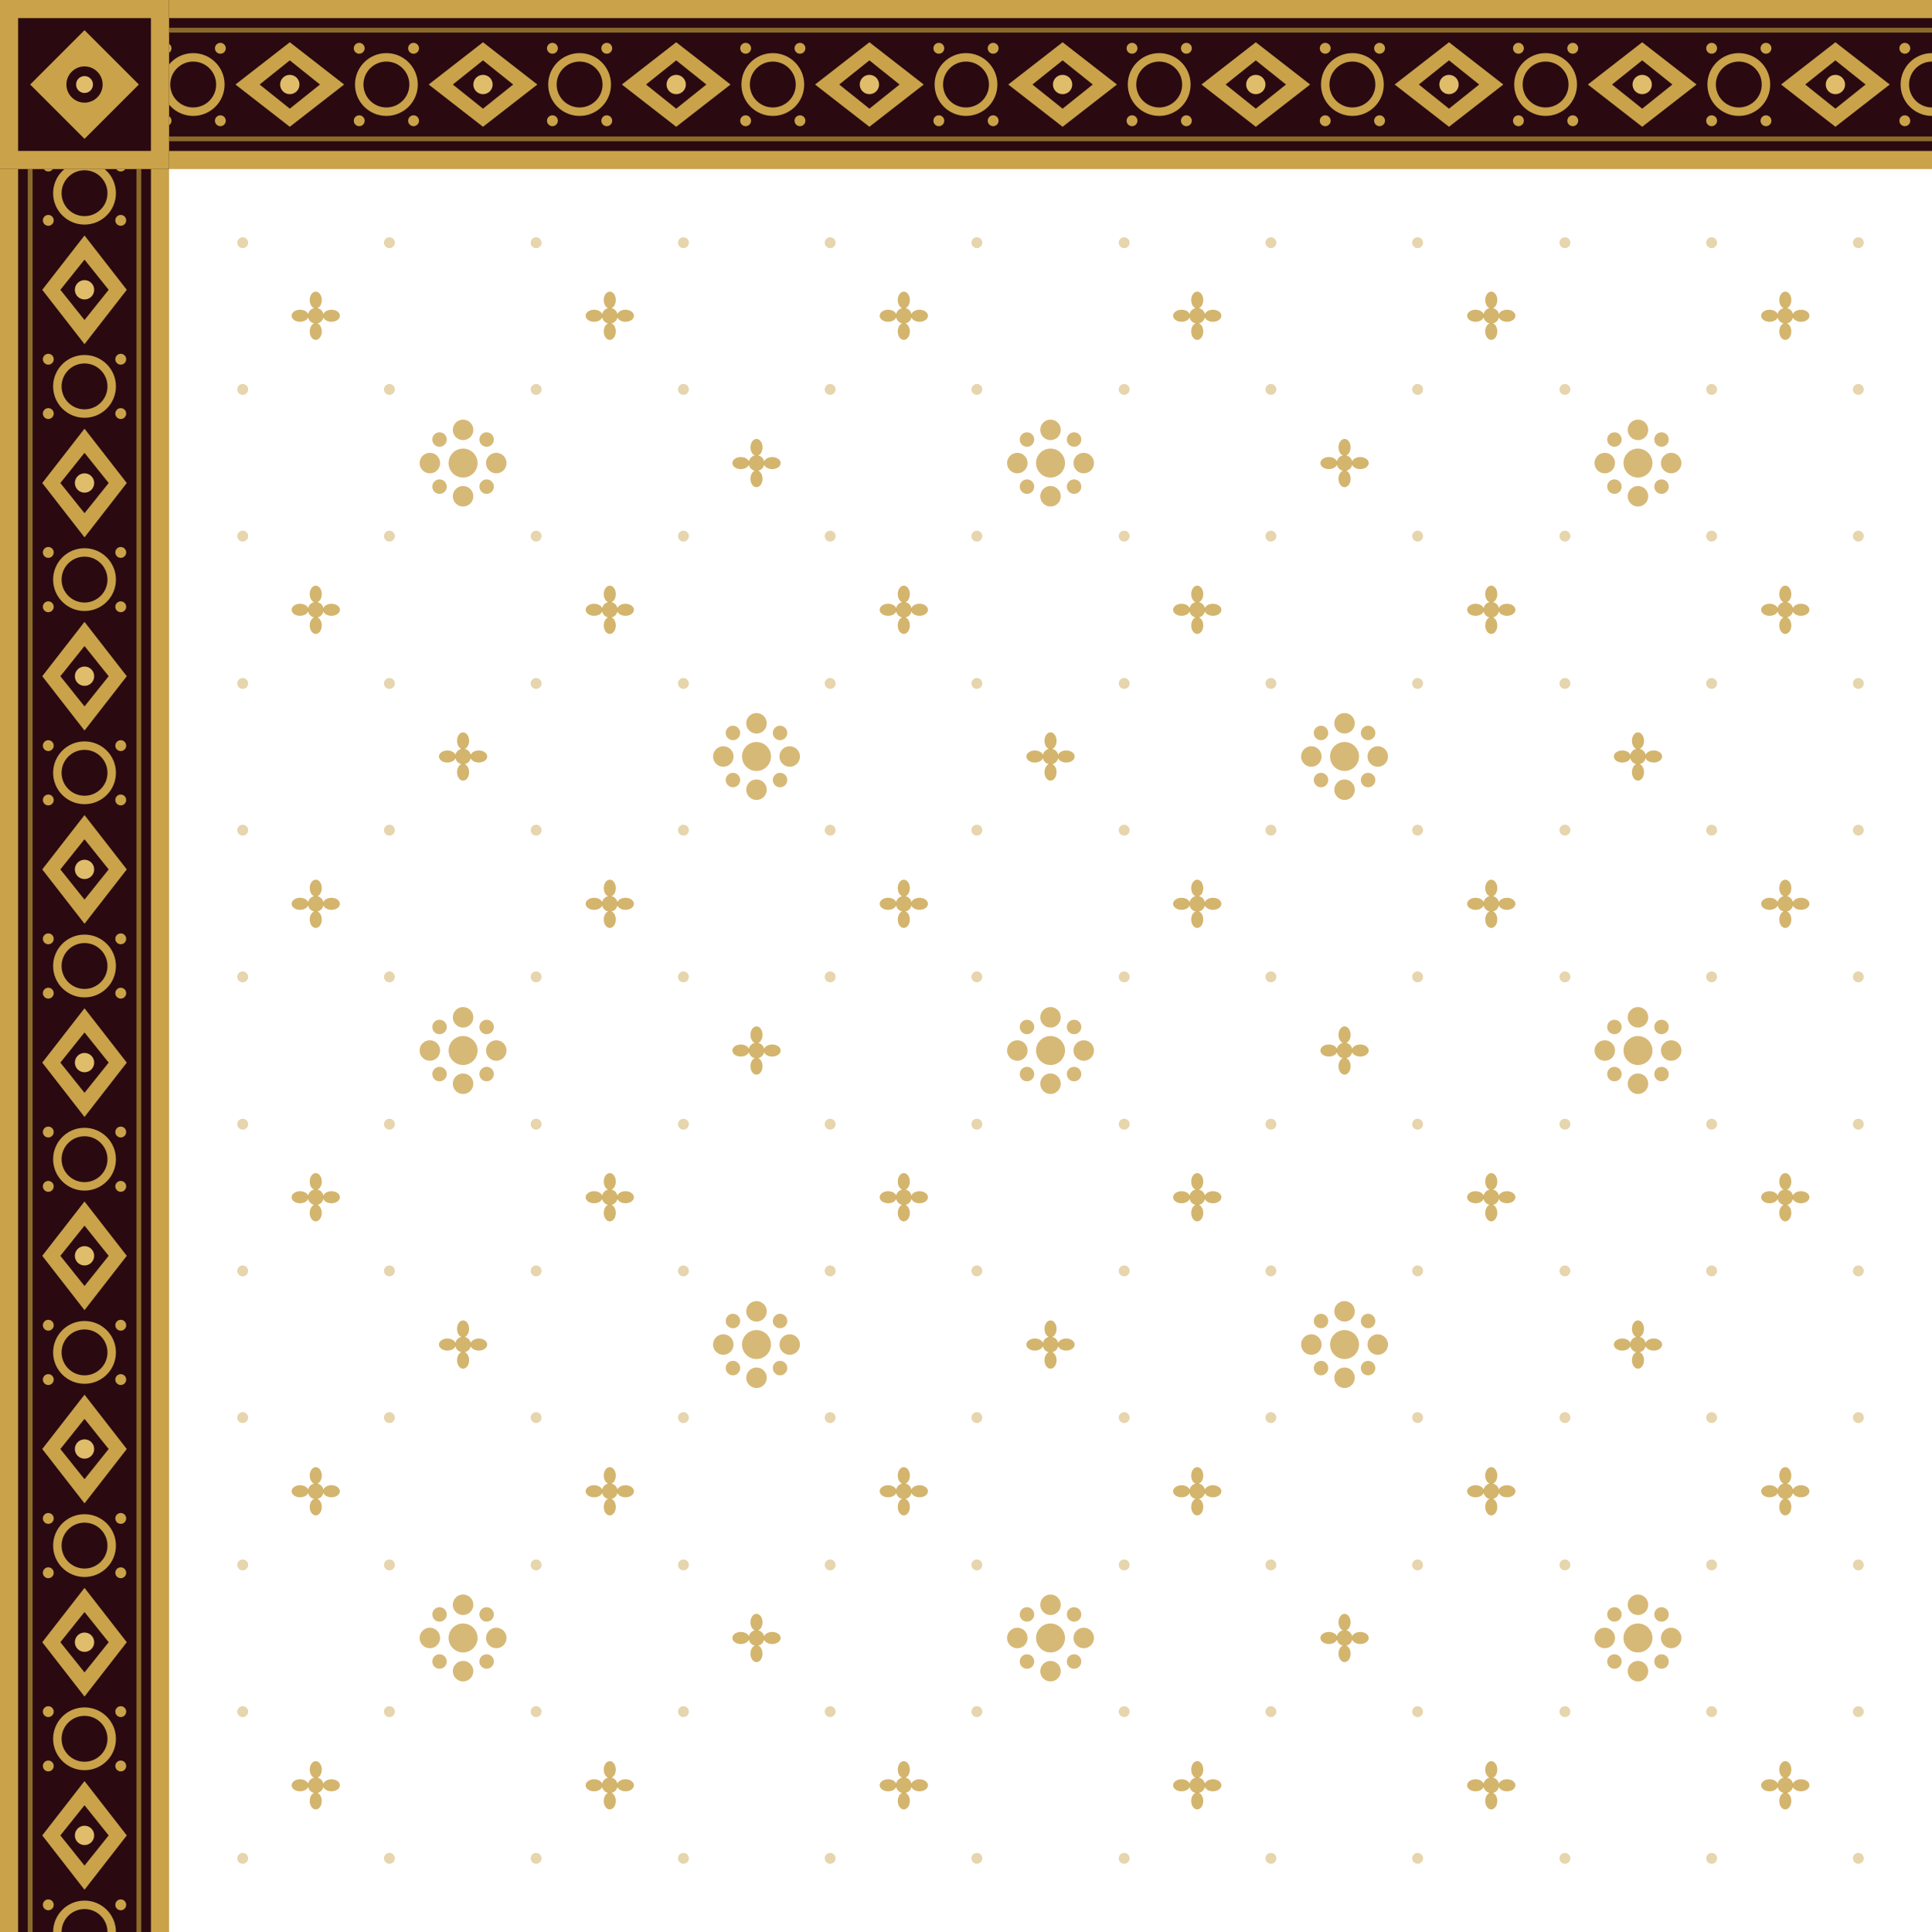
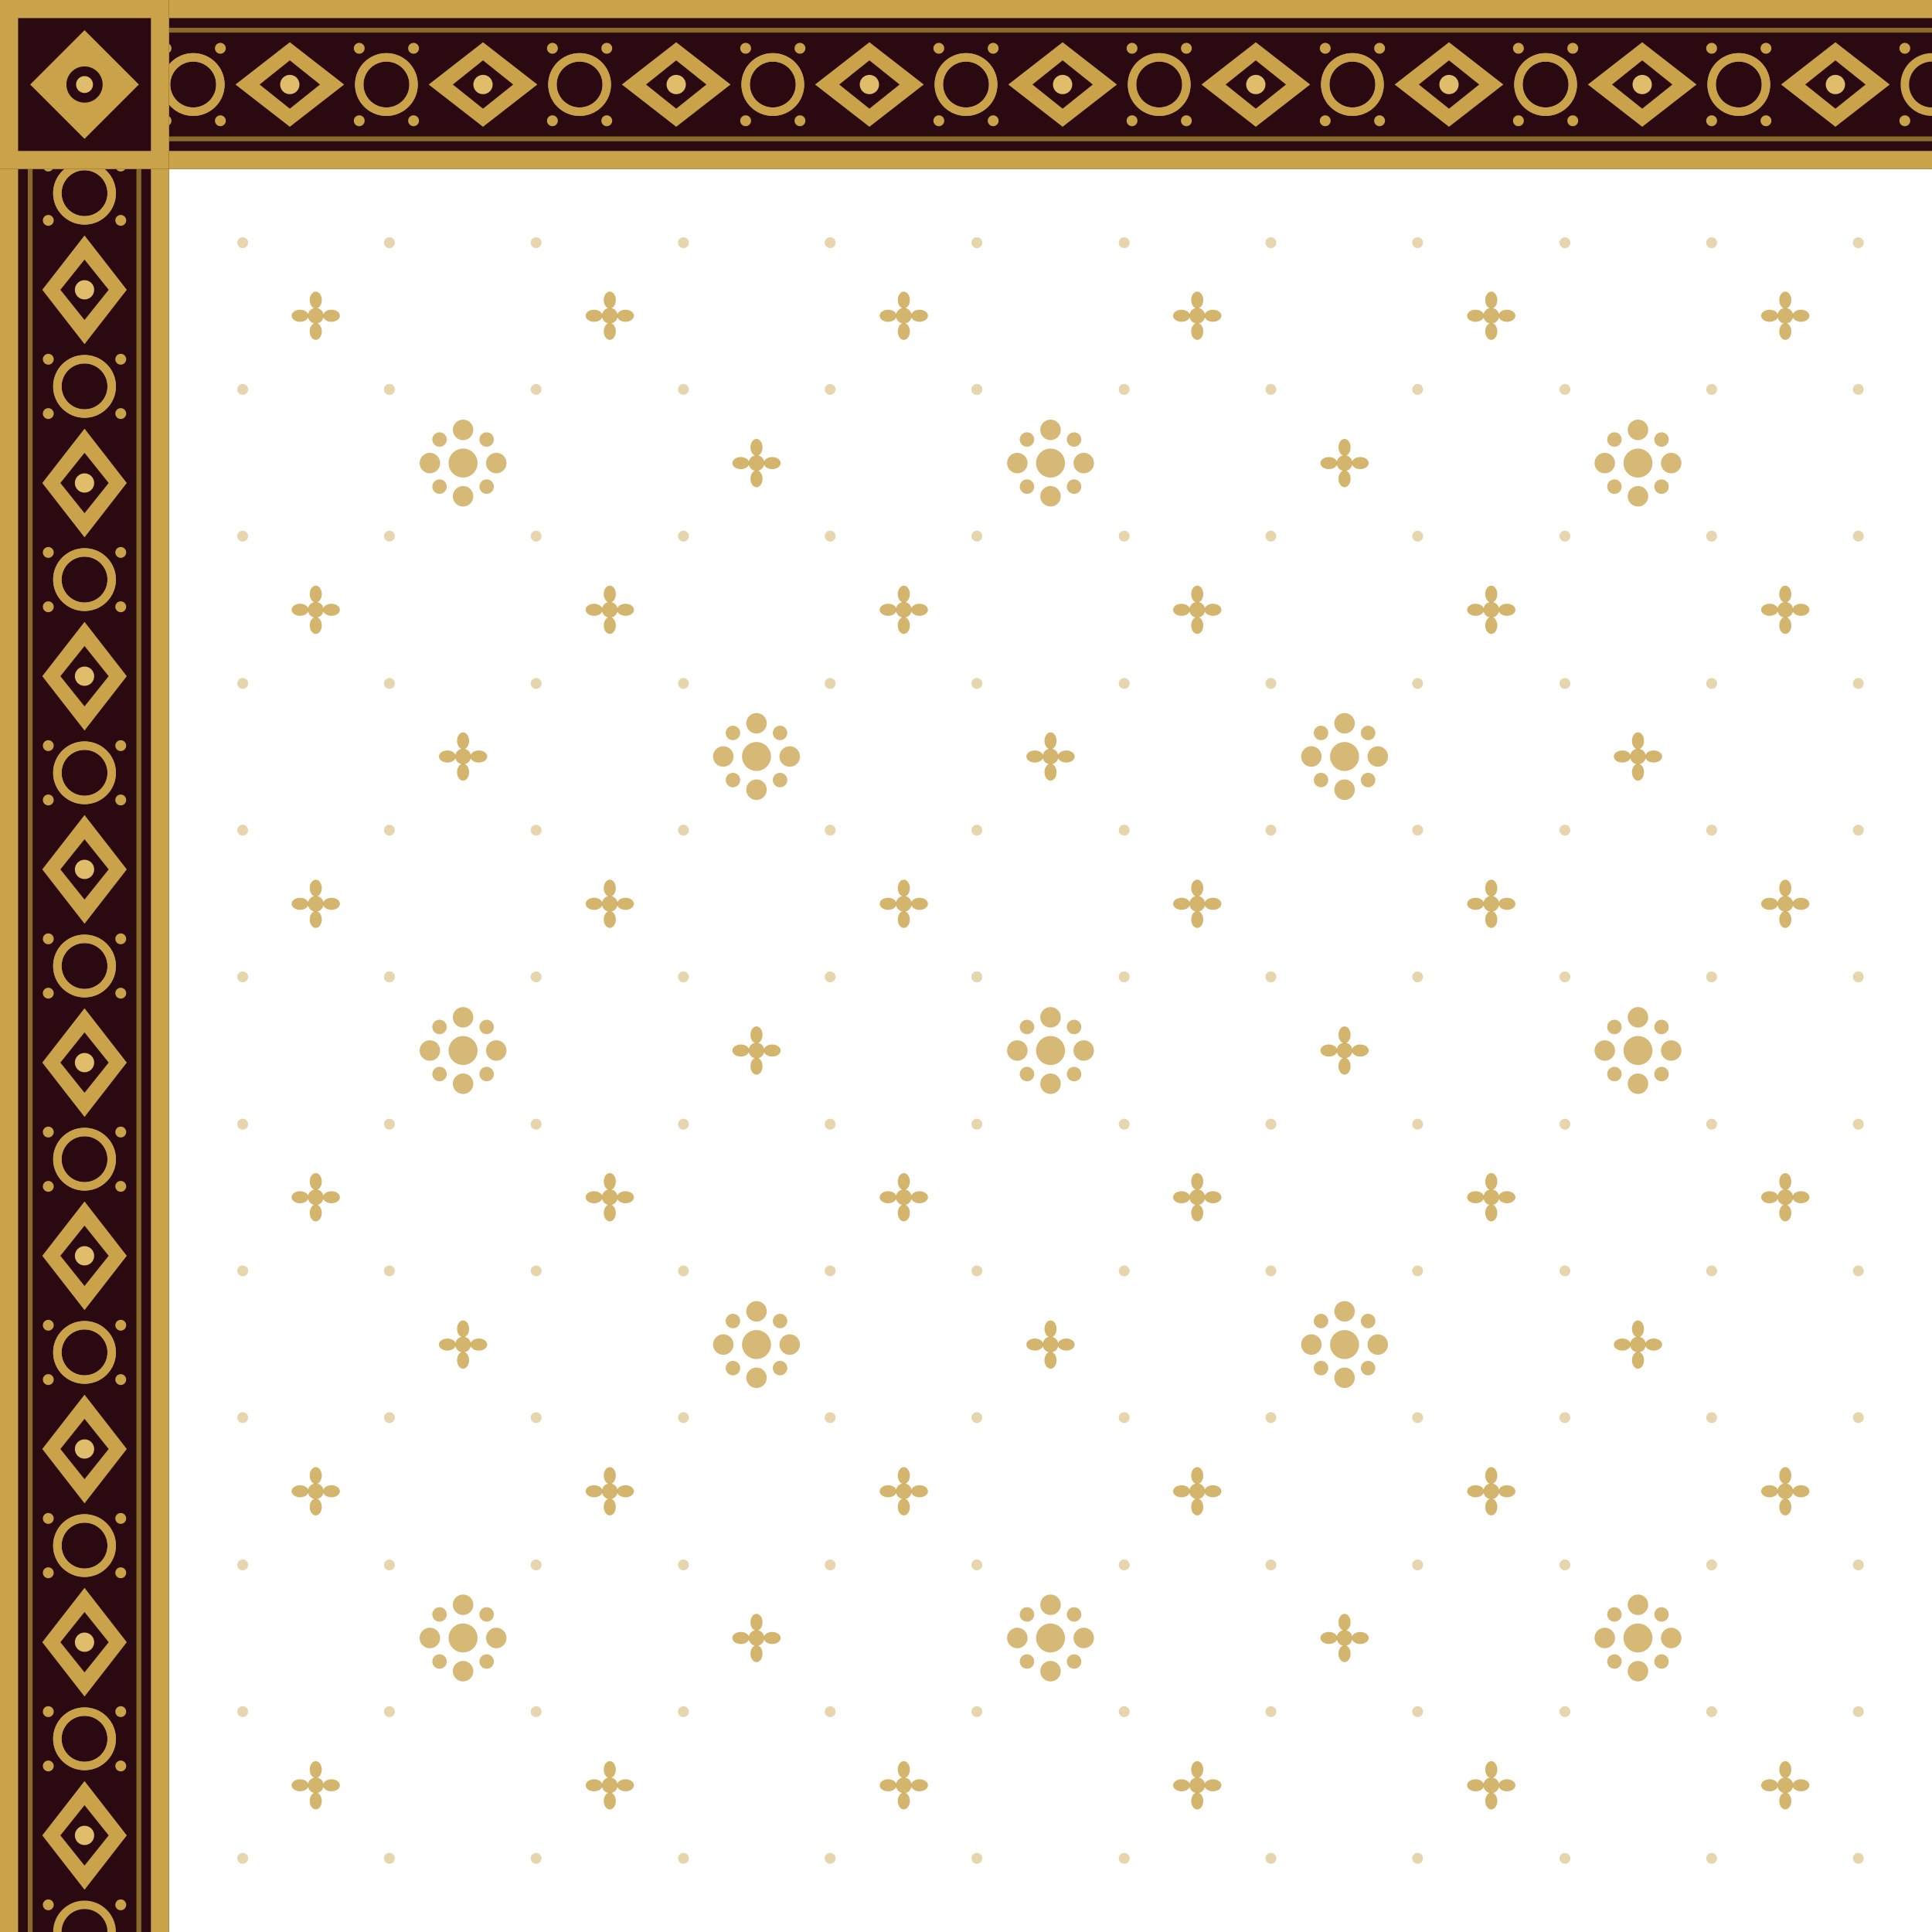
<svg xmlns="http://www.w3.org/2000/svg" width="320" height="320">
  <defs>
-     <pattern id="b" width="32" height="28" patternUnits="userSpaceOnUse">
-       <rect width="32" height="28" fill="#2a0a10" />
-       <rect width="32" height="3" fill="#c9a24a" />
-       <rect y="25" width="32" height="3" fill="#c9a24a" />
-       <line x1="0" y1="5" x2="32" y2="5" stroke="#8a6a2a" stroke-width=".8" />
-       <line x1="0" y1="23" x2="32" y2="23" stroke="#8a6a2a" stroke-width=".8" />
+     <g id="border-mark">
      <circle cx="0" cy="14" r="4.5" fill="none" stroke="#c9a24a" stroke-width="1.4" />
      <circle cx="32" cy="14" r="4.5" fill="none" stroke="#c9a24a" stroke-width="1.4" />
      <polygon points="16,7 25,14 16,21 7,14" fill="#c9a24a" />
      <polygon points="16,10 21,14 16,18 11,14" fill="#2a0a10" />
      <circle cx="16" cy="14" r="1.6" fill="#e0bd6a" />
      <circle cx="4.5" cy="8" r=".9" fill="#c9a24a" />
      <circle cx="4.5" cy="20" r=".9" fill="#c9a24a" />
      <circle cx="27.5" cy="8" r=".9" fill="#c9a24a" />
      <circle cx="27.5" cy="20" r=".9" fill="#c9a24a" />
-     </pattern>
-     <pattern id="bv" href="#b" patternTransform="rotate(90)" />
+     </g>
+     <g id="border">
+       <rect width="320" height="28" fill="#2a0a10" />
+       <path d="M0 0h320v3H0z M0 25h320v3H0z" fill="#c9a24a" />
+       <path d="M0 5h320 M0 23h320" stroke="#8a6a2a" stroke-width=".8" />
+       <use href="#border-mark" />
+       <use href="#border-mark" x="32" />
+       <use href="#border-mark" x="64" />
+       <use href="#border-mark" x="96" />
+       <use href="#border-mark" x="128" />
+       <use href="#border-mark" x="160" />
+       <use href="#border-mark" x="192" />
+       <use href="#border-mark" x="224" />
+       <use href="#border-mark" x="256" />
+       <use href="#border-mark" x="288" />
+     </g>
    <g id="r" fill="#c9a24a" fill-opacity=".75">
      <circle r="2.4" />
      <circle cx="5.5" r="1.7" />
      <circle cx="-5.5" r="1.7" />
      <circle cy="5.5" r="1.7" />
      <circle cy="-5.5" r="1.7" />
      <circle cx="3.9" cy="3.9" r="1.2" />
      <circle cx="-3.9" cy="3.9" r="1.2" />
      <circle cx="3.9" cy="-3.9" r="1.2" />
      <circle cx="-3.9" cy="-3.9" r="1.2" />
    </g>
    <g id="s" fill="#c9a24a" fill-opacity=".8">
      <circle r="1.3" />
      <ellipse cy="-2.6" rx="1" ry="1.4" />
      <ellipse cy="2.6" rx="1" ry="1.4" />
      <ellipse cx="-2.6" rx="1.4" ry="1" />
      <ellipse cx="2.6" rx="1.4" ry="1" />
    </g>
  </defs>
-   <rect width="320" height="28" fill="url(#b)" />
-   <rect width="28" height="320" fill="url(#bv)" />
+   <use href="#border" />
+   <use href="#border" transform="translate(28 0) rotate(90)" />
  <use href="#r" x="76.7" y="76.7" />
  <use href="#r" x="76.7" y="174.0" />
  <use href="#r" x="76.7" y="271.3" />
  <use href="#r" x="125.3" y="125.3" />
  <use href="#r" x="125.3" y="222.7" />
  <use href="#r" x="174.0" y="76.7" />
  <use href="#r" x="174.0" y="174.0" />
  <use href="#r" x="174.0" y="271.3" />
  <use href="#r" x="222.7" y="125.3" />
  <use href="#r" x="222.7" y="222.7" />
  <use href="#r" x="271.3" y="76.7" />
  <use href="#r" x="271.3" y="174.0" />
  <use href="#r" x="271.3" y="271.3" />
  <use href="#s" x="76.7" y="125.3" />
  <use href="#s" x="76.7" y="222.7" />
  <use href="#s" x="125.3" y="76.7" />
  <use href="#s" x="125.3" y="174.0" />
  <use href="#s" x="125.3" y="271.3" />
  <use href="#s" x="174.0" y="125.3" />
  <use href="#s" x="174.0" y="222.7" />
  <use href="#s" x="222.7" y="76.7" />
  <use href="#s" x="222.7" y="174.0" />
  <use href="#s" x="222.7" y="271.3" />
  <use href="#s" x="271.3" y="125.3" />
  <use href="#s" x="271.3" y="222.7" />
  <use href="#s" x="52.3" y="52.3" />
  <use href="#s" x="52.3" y="101.0" />
  <use href="#s" x="52.3" y="149.7" />
  <use href="#s" x="52.3" y="198.3" />
  <use href="#s" x="52.3" y="247.0" />
  <use href="#s" x="52.3" y="295.7" />
  <use href="#s" x="101.0" y="52.3" />
  <use href="#s" x="101.0" y="101.0" />
  <use href="#s" x="101.0" y="149.7" />
  <use href="#s" x="101.0" y="198.3" />
  <use href="#s" x="101.0" y="247.0" />
  <use href="#s" x="101.0" y="295.7" />
  <use href="#s" x="149.7" y="52.3" />
  <use href="#s" x="149.7" y="101.0" />
  <use href="#s" x="149.7" y="149.7" />
  <use href="#s" x="149.7" y="198.3" />
  <use href="#s" x="149.7" y="247.0" />
  <use href="#s" x="149.7" y="295.7" />
  <use href="#s" x="198.3" y="52.3" />
  <use href="#s" x="198.3" y="101.0" />
  <use href="#s" x="198.3" y="149.7" />
  <use href="#s" x="198.3" y="198.3" />
  <use href="#s" x="198.3" y="247.0" />
  <use href="#s" x="198.3" y="295.7" />
  <use href="#s" x="247.0" y="52.3" />
  <use href="#s" x="247.0" y="101.0" />
  <use href="#s" x="247.0" y="149.7" />
  <use href="#s" x="247.0" y="198.3" />
  <use href="#s" x="247.0" y="247.0" />
  <use href="#s" x="247.0" y="295.7" />
  <use href="#s" x="295.7" y="52.3" />
  <use href="#s" x="295.7" y="101.0" />
  <use href="#s" x="295.7" y="149.7" />
  <use href="#s" x="295.7" y="198.3" />
  <use href="#s" x="295.7" y="247.0" />
  <use href="#s" x="295.7" y="295.7" />
  <g fill="#c9a24a" fill-opacity=".45">
    <circle cx="40.2" cy="40.2" r=".9" />
    <circle cx="40.2" cy="64.5" r=".9" />
    <circle cx="40.2" cy="88.8" r=".9" />
    <circle cx="40.2" cy="113.2" r=".9" />
    <circle cx="40.2" cy="137.5" r=".9" />
    <circle cx="40.2" cy="161.8" r=".9" />
    <circle cx="40.2" cy="186.2" r=".9" />
    <circle cx="40.2" cy="210.5" r=".9" />
    <circle cx="40.2" cy="234.8" r=".9" />
    <circle cx="40.2" cy="259.2" r=".9" />
    <circle cx="40.2" cy="283.5" r=".9" />
    <circle cx="40.2" cy="307.8" r=".9" />
    <circle cx="64.5" cy="40.2" r=".9" />
    <circle cx="64.5" cy="64.5" r=".9" />
    <circle cx="64.5" cy="88.8" r=".9" />
    <circle cx="64.5" cy="113.2" r=".9" />
    <circle cx="64.5" cy="137.5" r=".9" />
    <circle cx="64.5" cy="161.8" r=".9" />
    <circle cx="64.5" cy="186.2" r=".9" />
    <circle cx="64.5" cy="210.5" r=".9" />
    <circle cx="64.5" cy="234.8" r=".9" />
    <circle cx="64.5" cy="259.2" r=".9" />
    <circle cx="64.5" cy="283.5" r=".9" />
    <circle cx="64.5" cy="307.8" r=".9" />
    <circle cx="88.8" cy="40.2" r=".9" />
    <circle cx="88.8" cy="64.5" r=".9" />
    <circle cx="88.8" cy="88.8" r=".9" />
    <circle cx="88.8" cy="113.2" r=".9" />
    <circle cx="88.8" cy="137.5" r=".9" />
    <circle cx="88.8" cy="161.8" r=".9" />
    <circle cx="88.8" cy="186.2" r=".9" />
    <circle cx="88.8" cy="210.5" r=".9" />
    <circle cx="88.8" cy="234.8" r=".9" />
    <circle cx="88.8" cy="259.2" r=".9" />
    <circle cx="88.8" cy="283.5" r=".9" />
    <circle cx="88.8" cy="307.8" r=".9" />
    <circle cx="113.2" cy="40.2" r=".9" />
    <circle cx="113.2" cy="64.5" r=".9" />
    <circle cx="113.2" cy="88.8" r=".9" />
    <circle cx="113.2" cy="113.2" r=".9" />
    <circle cx="113.2" cy="137.5" r=".9" />
    <circle cx="113.2" cy="161.8" r=".9" />
    <circle cx="113.2" cy="186.2" r=".9" />
    <circle cx="113.2" cy="210.5" r=".9" />
    <circle cx="113.2" cy="234.8" r=".9" />
    <circle cx="113.2" cy="259.2" r=".9" />
    <circle cx="113.2" cy="283.5" r=".9" />
    <circle cx="113.2" cy="307.8" r=".9" />
    <circle cx="137.5" cy="40.2" r=".9" />
    <circle cx="137.5" cy="64.5" r=".9" />
    <circle cx="137.5" cy="88.8" r=".9" />
    <circle cx="137.5" cy="113.2" r=".9" />
    <circle cx="137.5" cy="137.5" r=".9" />
    <circle cx="137.5" cy="161.8" r=".9" />
    <circle cx="137.5" cy="186.2" r=".9" />
    <circle cx="137.5" cy="210.5" r=".9" />
    <circle cx="137.5" cy="234.8" r=".9" />
    <circle cx="137.5" cy="259.2" r=".9" />
    <circle cx="137.5" cy="283.5" r=".9" />
    <circle cx="137.5" cy="307.8" r=".9" />
    <circle cx="161.8" cy="40.2" r=".9" />
    <circle cx="161.8" cy="64.5" r=".9" />
    <circle cx="161.8" cy="88.8" r=".9" />
    <circle cx="161.8" cy="113.2" r=".9" />
    <circle cx="161.8" cy="137.5" r=".9" />
    <circle cx="161.8" cy="161.8" r=".9" />
    <circle cx="161.8" cy="186.2" r=".9" />
    <circle cx="161.8" cy="210.5" r=".9" />
    <circle cx="161.8" cy="234.8" r=".9" />
    <circle cx="161.8" cy="259.2" r=".9" />
    <circle cx="161.8" cy="283.5" r=".9" />
    <circle cx="161.8" cy="307.8" r=".9" />
    <circle cx="186.2" cy="40.2" r=".9" />
    <circle cx="186.2" cy="64.5" r=".9" />
    <circle cx="186.2" cy="88.8" r=".9" />
    <circle cx="186.2" cy="113.2" r=".9" />
    <circle cx="186.2" cy="137.5" r=".9" />
    <circle cx="186.2" cy="161.8" r=".9" />
    <circle cx="186.2" cy="186.2" r=".9" />
    <circle cx="186.2" cy="210.5" r=".9" />
    <circle cx="186.2" cy="234.8" r=".9" />
    <circle cx="186.2" cy="259.2" r=".9" />
    <circle cx="186.2" cy="283.5" r=".9" />
    <circle cx="186.2" cy="307.8" r=".9" />
    <circle cx="210.5" cy="40.2" r=".9" />
    <circle cx="210.5" cy="64.5" r=".9" />
    <circle cx="210.5" cy="88.8" r=".9" />
    <circle cx="210.5" cy="113.2" r=".9" />
    <circle cx="210.5" cy="137.5" r=".9" />
    <circle cx="210.5" cy="161.8" r=".9" />
    <circle cx="210.5" cy="186.2" r=".9" />
    <circle cx="210.5" cy="210.5" r=".9" />
    <circle cx="210.5" cy="234.8" r=".9" />
    <circle cx="210.5" cy="259.2" r=".9" />
    <circle cx="210.5" cy="283.5" r=".9" />
    <circle cx="210.5" cy="307.8" r=".9" />
    <circle cx="234.8" cy="40.2" r=".9" />
    <circle cx="234.8" cy="64.5" r=".9" />
    <circle cx="234.8" cy="88.8" r=".9" />
    <circle cx="234.8" cy="113.2" r=".9" />
    <circle cx="234.8" cy="137.5" r=".9" />
    <circle cx="234.8" cy="161.8" r=".9" />
    <circle cx="234.8" cy="186.2" r=".9" />
    <circle cx="234.8" cy="210.5" r=".9" />
    <circle cx="234.8" cy="234.8" r=".9" />
    <circle cx="234.8" cy="259.2" r=".9" />
    <circle cx="234.8" cy="283.5" r=".9" />
    <circle cx="234.8" cy="307.8" r=".9" />
    <circle cx="259.2" cy="40.2" r=".9" />
    <circle cx="259.2" cy="64.5" r=".9" />
    <circle cx="259.2" cy="88.8" r=".9" />
    <circle cx="259.2" cy="113.2" r=".9" />
    <circle cx="259.2" cy="137.5" r=".9" />
    <circle cx="259.2" cy="161.8" r=".9" />
    <circle cx="259.2" cy="186.2" r=".9" />
    <circle cx="259.2" cy="210.5" r=".9" />
    <circle cx="259.2" cy="234.8" r=".9" />
    <circle cx="259.2" cy="259.2" r=".9" />
    <circle cx="259.2" cy="283.5" r=".9" />
    <circle cx="259.2" cy="307.8" r=".9" />
    <circle cx="283.5" cy="40.2" r=".9" />
    <circle cx="283.5" cy="64.5" r=".9" />
    <circle cx="283.5" cy="88.8" r=".9" />
    <circle cx="283.5" cy="113.2" r=".9" />
    <circle cx="283.5" cy="137.5" r=".9" />
    <circle cx="283.5" cy="161.8" r=".9" />
    <circle cx="283.5" cy="186.2" r=".9" />
    <circle cx="283.5" cy="210.5" r=".9" />
    <circle cx="283.5" cy="234.8" r=".9" />
    <circle cx="283.5" cy="259.2" r=".9" />
    <circle cx="283.5" cy="283.5" r=".9" />
    <circle cx="283.5" cy="307.8" r=".9" />
    <circle cx="307.8" cy="40.2" r=".9" />
    <circle cx="307.8" cy="64.5" r=".9" />
    <circle cx="307.8" cy="88.8" r=".9" />
    <circle cx="307.8" cy="113.2" r=".9" />
    <circle cx="307.8" cy="137.5" r=".9" />
    <circle cx="307.8" cy="161.8" r=".9" />
    <circle cx="307.8" cy="186.2" r=".9" />
    <circle cx="307.8" cy="210.5" r=".9" />
    <circle cx="307.8" cy="234.8" r=".9" />
    <circle cx="307.8" cy="259.2" r=".9" />
    <circle cx="307.8" cy="283.5" r=".9" />
    <circle cx="307.8" cy="307.8" r=".9" />
  </g>
  <rect width="28" height="28" fill="#2a0a10" />
  <rect x="1.5" y="1.5" width="25" height="25" fill="none" stroke="#c9a24a" stroke-width="3" />
  <polygon points="14,5 23,14 14,23 5,14" fill="#c9a24a" />
  <circle cx="14" cy="14" r="3" fill="#2a0a10" />
  <circle cx="14" cy="14" r="1.4" fill="#e0bd6a" />
</svg>
